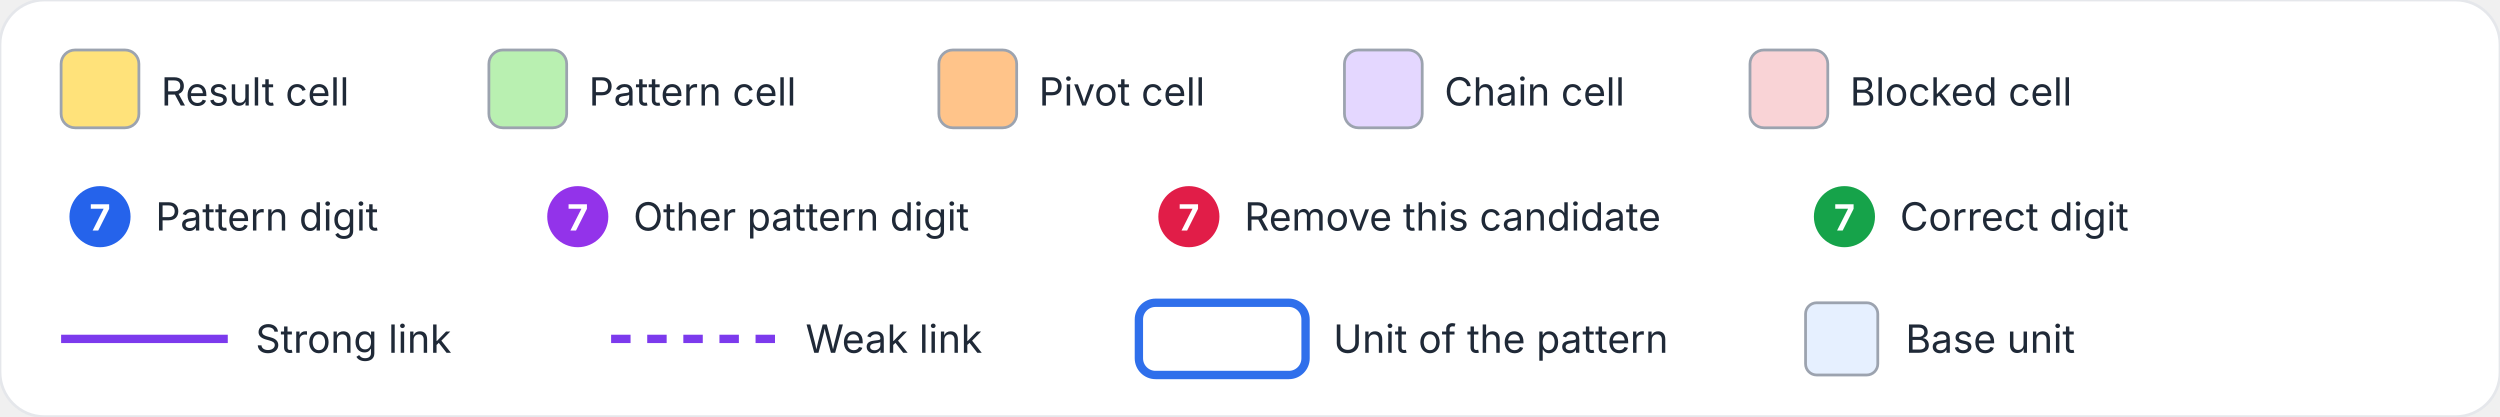
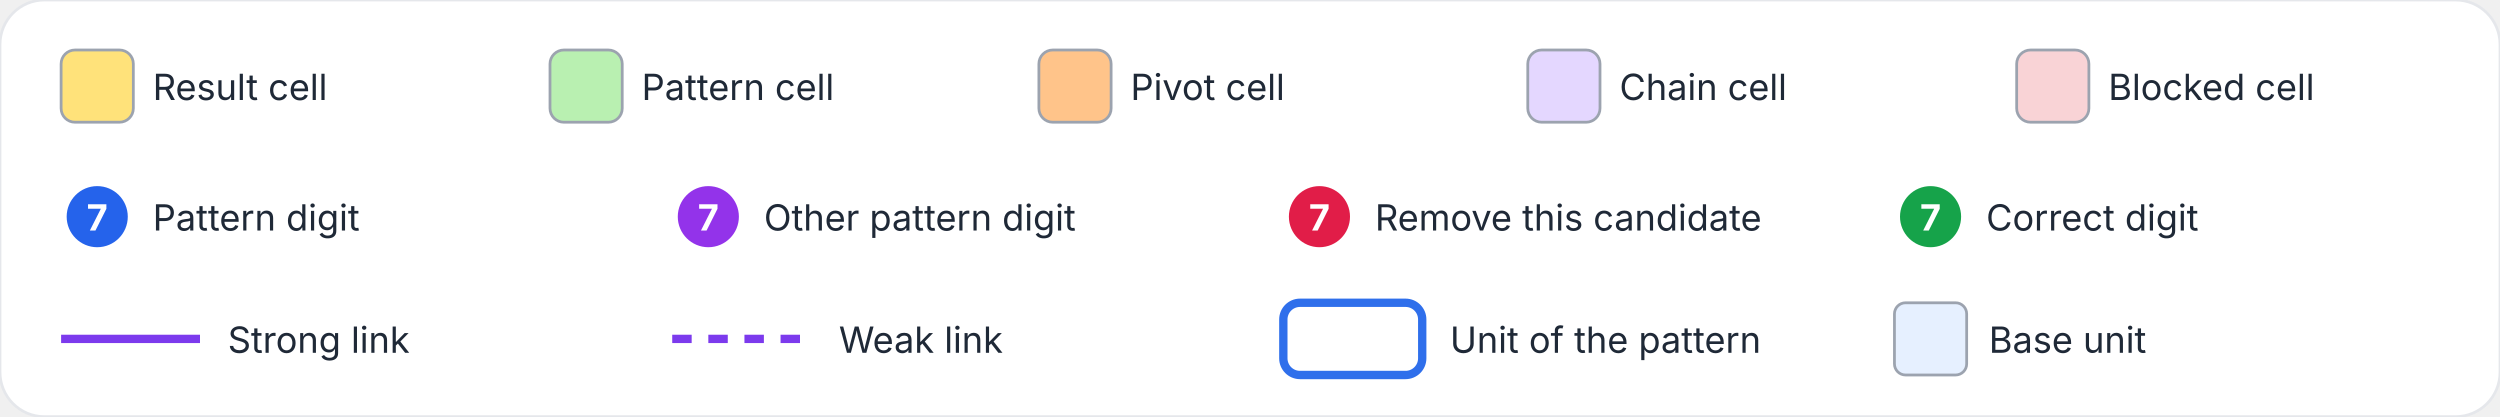
<svg xmlns="http://www.w3.org/2000/svg" viewBox="0 0 900 150" width="900" height="150" font-family="Inter, 'Segoe UI', Helvetica, Arial, sans-serif">
  <rect width="900" height="150" rx="16" fill="#FFFFFF" stroke="#E5E7EB" />
-   <rect x="22" y="18" width="28" height="28" rx="5" fill="#FFE27A" stroke="#9CA3AF" />
-   <text x="58" y="38" font-size="14" fill="#1F2937">Result cell</text>
-   <rect x="176" y="18" width="28" height="28" rx="5" fill="#B9F0B1" stroke="#9CA3AF" />
-   <text x="212" y="38" font-size="14" fill="#1F2937">Pattern cell</text>
-   <rect x="338" y="18" width="28" height="28" rx="5" fill="#FFC48A" stroke="#9CA3AF" />
-   <text x="374" y="38" font-size="14" fill="#1F2937">Pivot cell</text>
-   <rect x="484" y="18" width="28" height="28" rx="5" fill="#E4D7FF" stroke="#9CA3AF" />
-   <text x="520" y="38" font-size="14" fill="#1F2937">Chain cell</text>
-   <rect x="630" y="18" width="28" height="28" rx="5" fill="#F9D3D6" stroke="#9CA3AF" />
-   <text x="666" y="38" font-size="14" fill="#1F2937">Blocked cell</text>
-   <circle cx="36" cy="78" r="11" fill="#2563EB" />
-   <text x="36" y="83" text-anchor="middle" font-size="13" font-weight="700" fill="#FFFFFF">7</text>
-   <text x="56" y="83" font-size="14" fill="#1F2937">Pattern digit</text>
-   <circle cx="208" cy="78" r="11" fill="#9333EA" />
-   <text x="208" y="83" text-anchor="middle" font-size="13" font-weight="700" fill="#FFFFFF">7</text>
-   <text x="228" y="83" font-size="14" fill="#1F2937">Other pattern digit</text>
-   <circle cx="428" cy="78" r="11" fill="#E11D48" />
-   <text x="428" y="83" text-anchor="middle" font-size="13" font-weight="700" fill="#FFFFFF">7</text>
-   <text x="448" y="83" font-size="14" fill="#1F2937">Remove this candidate</text>
-   <circle cx="664" cy="78" r="11" fill="#16A34A" />
-   <text x="664" y="83" text-anchor="middle" font-size="13" font-weight="700" fill="#FFFFFF">7</text>
-   <text x="684" y="83" font-size="14" fill="#1F2937">Correct digit</text>
-   <line x1="22" y1="122" x2="82" y2="122" stroke="#7C3AED" stroke-width="3" />
-   <text x="92" y="127" font-size="14" fill="#1F2937">Strong link</text>
-   <line x1="220" y1="122" x2="280" y2="122" stroke="#7C3AED" stroke-width="3" stroke-dasharray="7 6" />
-   <text x="290" y="127" font-size="14" fill="#1F2937">Weak link</text>
-   <rect x="410" y="109" width="60" height="26" rx="6" fill="none" stroke="#2F6FEB" stroke-width="3" />
-   <text x="480" y="127" font-size="14" fill="#1F2937">Unit of the pattern</text>
-   <rect x="650" y="109" width="26" height="26" rx="4" fill="#E6F0FF" stroke="#9CA3AF" />
-   <text x="686" y="127" font-size="14" fill="#1F2937">Base unit</text>
+   <rect x="22" y="18" width="26" height="26" rx="5" fill="#FFE27A" stroke="#9CA3AF" />
+   <text x="55" y="36" font-size="13" fill="#1F2937">Result cell</text>
+   <rect x="198" y="18" width="26" height="26" rx="5" fill="#B9F0B1" stroke="#9CA3AF" />
+   <text x="231" y="36" font-size="13" fill="#1F2937">Pattern cell</text>
+   <rect x="374" y="18" width="26" height="26" rx="5" fill="#FFC48A" stroke="#9CA3AF" />
+   <text x="407" y="36" font-size="13" fill="#1F2937">Pivot cell</text>
+   <rect x="550" y="18" width="26" height="26" rx="5" fill="#E4D7FF" stroke="#9CA3AF" />
+   <text x="583" y="36" font-size="13" fill="#1F2937">Chain cell</text>
+   <rect x="726" y="18" width="26" height="26" rx="5" fill="#F9D3D6" stroke="#9CA3AF" />
+   <text x="759" y="36" font-size="13" fill="#1F2937">Blocked cell</text>
+   <circle cx="35" cy="78" r="11" fill="#2563EB" />
+   <text x="35" y="83" text-anchor="middle" font-size="13" font-weight="700" fill="#FFFFFF">7</text>
+   <text x="55" y="83" font-size="13" fill="#1F2937">Pattern digit</text>
+   <circle cx="255" cy="78" r="11" fill="#9333EA" />
+   <text x="255" y="83" text-anchor="middle" font-size="13" font-weight="700" fill="#FFFFFF">7</text>
+   <text x="275" y="83" font-size="13" fill="#1F2937">Other pattern digit</text>
+   <circle cx="475" cy="78" r="11" fill="#E11D48" />
+   <text x="475" y="83" text-anchor="middle" font-size="13" font-weight="700" fill="#FFFFFF">7</text>
+   <text x="495" y="83" font-size="13" fill="#1F2937">Remove this candidate</text>
+   <circle cx="695" cy="78" r="11" fill="#16A34A" />
+   <text x="695" y="83" text-anchor="middle" font-size="13" font-weight="700" fill="#FFFFFF">7</text>
+   <text x="715" y="83" font-size="13" fill="#1F2937">Correct digit</text>
+   <line x1="22" y1="122" x2="72" y2="122" stroke="#7C3AED" stroke-width="3" />
+   <text x="82" y="127" font-size="13" fill="#1F2937">Strong link</text>
+   <line x1="242" y1="122" x2="292" y2="122" stroke="#7C3AED" stroke-width="3" stroke-dasharray="7 6" />
+   <text x="302" y="127" font-size="13" fill="#1F2937">Weak link</text>
+   <rect x="462" y="109" width="50" height="26" rx="6" fill="none" stroke="#2F6FEB" stroke-width="3" />
+   <text x="522" y="127" font-size="13" fill="#1F2937">Unit of the pattern</text>
+   <rect x="682" y="109" width="26" height="26" rx="4" fill="#E6F0FF" stroke="#9CA3AF" />
+   <text x="716" y="127" font-size="13" fill="#1F2937">Base unit</text>
</svg>
